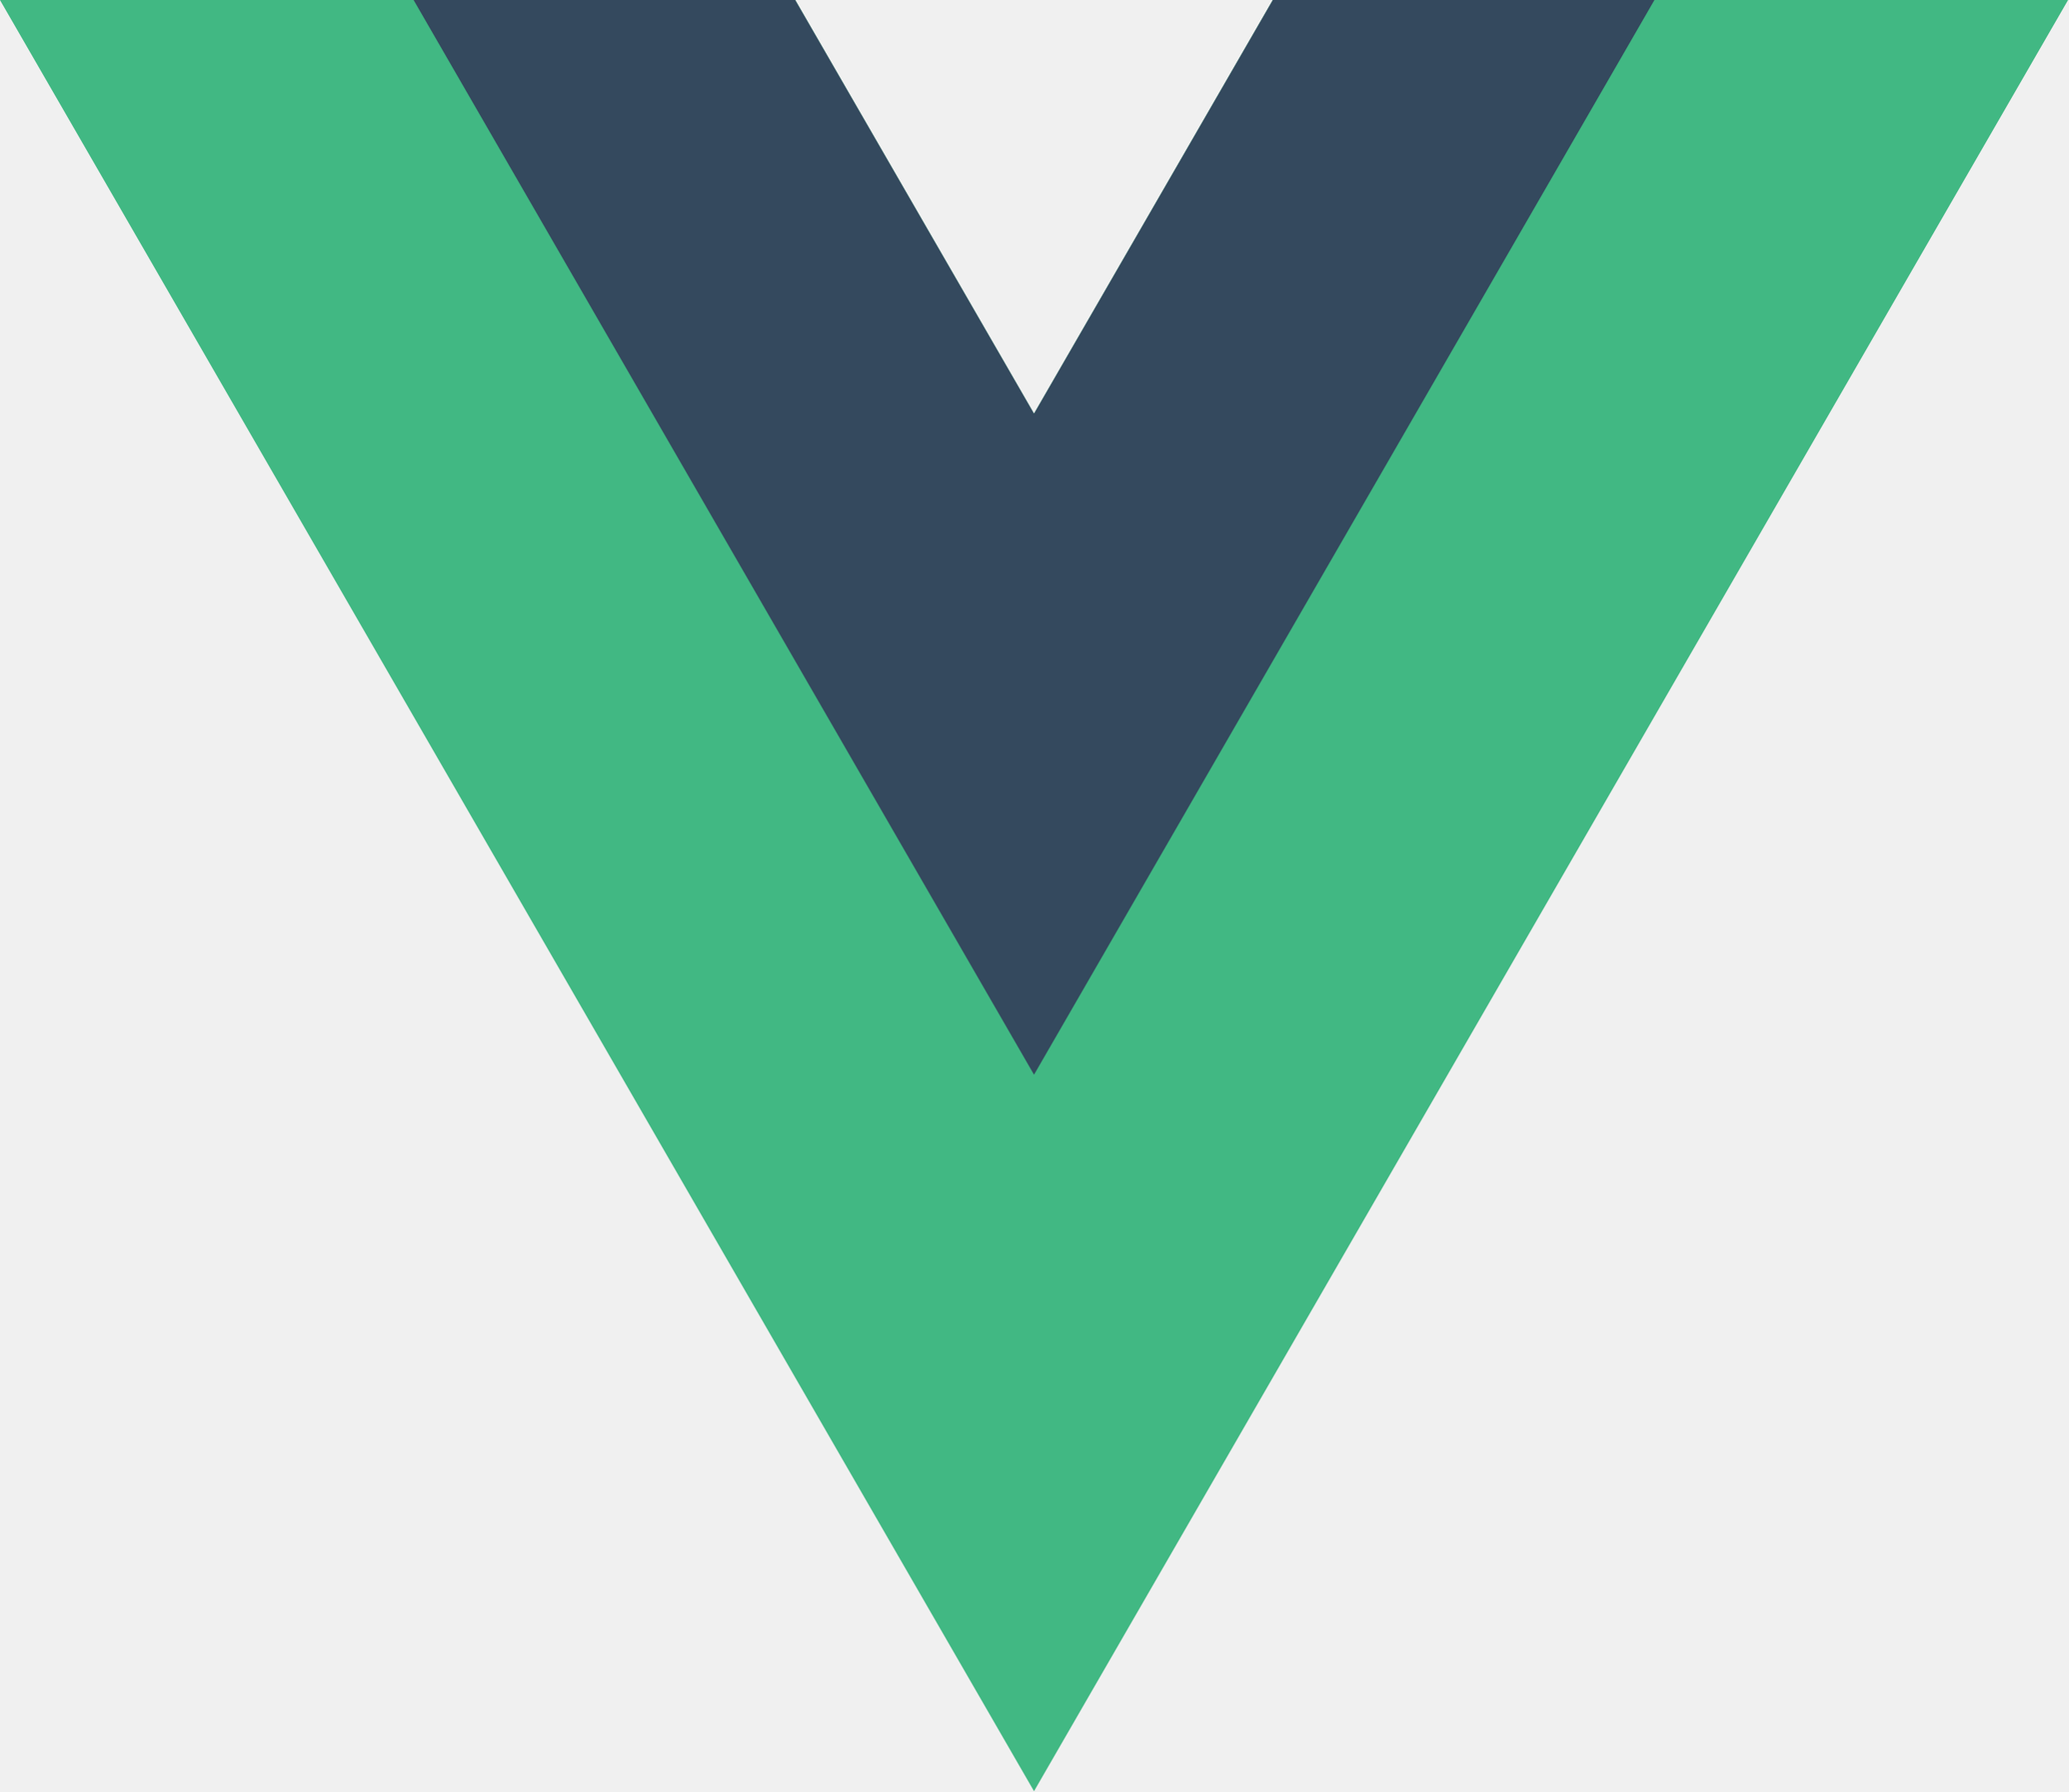
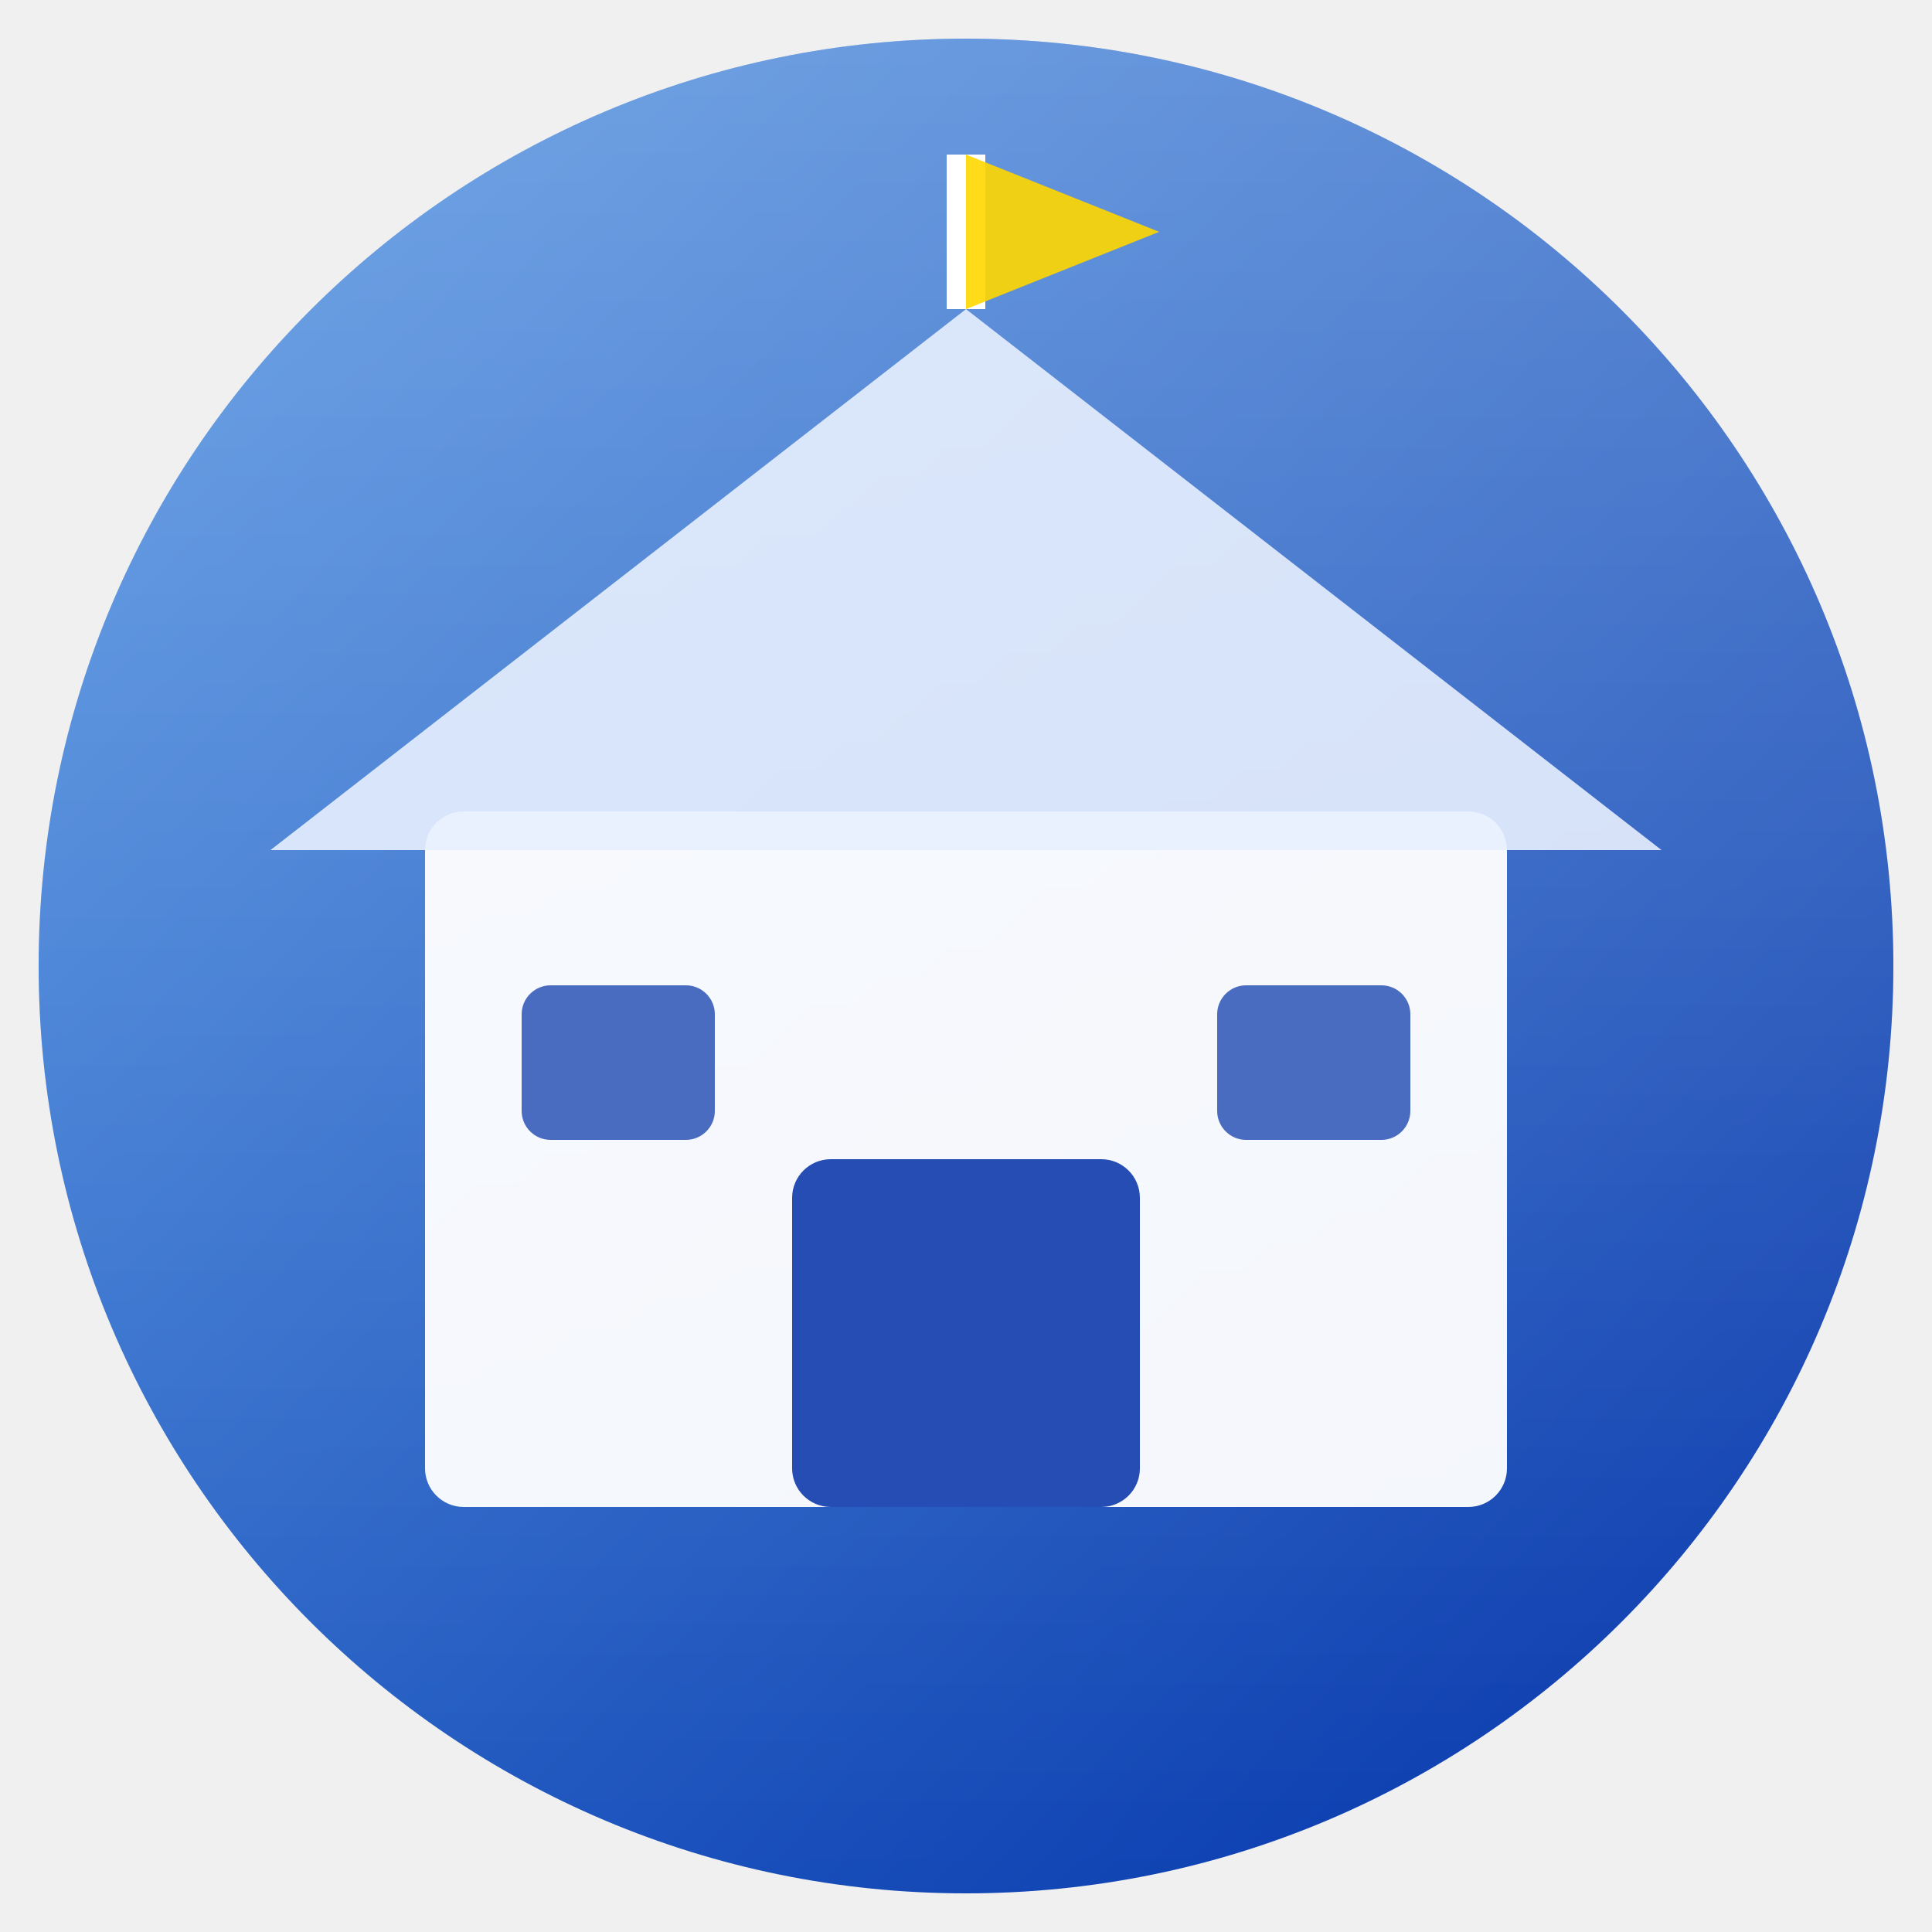
- <svg xmlns="http://www.w3.org/2000/svg" viewBox="0 0 261.76 226.69">
-   <path d="M161.096.001l-30.225 52.351L100.647.001H-.005l130.877 226.688L261.749.001z" fill="#41b883" />
-   <path d="M161.096.001l-30.225 52.351L100.647.001H52.346l78.526 136.01L209.398.001z" fill="#34495e" />
+ <svg xmlns="http://www.w3.org/2000/svg" viewBox="0 0 100 100" width="100" height="100">
+   <defs>
+     <linearGradient id="bg" x1="0%" y1="0%" x2="100%" y2="100%">
+       <stop offset="0%" style="stop-color:#4a90e2;stop-opacity:1" />
+       <stop offset="100%" style="stop-color:#002FA7;stop-opacity:1" />
+     </linearGradient>
+     <linearGradient id="shine" x1="0%" y1="0%" x2="0%" y2="100%">
+       <stop offset="0%" style="stop-color:#ffffff;stop-opacity:0.25" />
+       <stop offset="100%" style="stop-color:#ffffff;stop-opacity:0" />
+     </linearGradient>
+   </defs>
+   <circle cx="50" cy="50" r="48" fill="url(#bg)" />
+   <circle cx="50" cy="50" r="48" fill="url(#shine)" />
+   <rect x="22" y="42" width="56" height="36" rx="2" fill="#ffffff" opacity="0.95" />
+   <polygon points="50,16 14,44 86,44" fill="#e8f0fe" opacity="0.9" />
+   <rect x="41" y="60" width="18" height="18" rx="2" fill="#002FA7" opacity="0.85" />
+   <rect x="27" y="51" width="10" height="8" rx="1.5" fill="#002FA7" opacity="0.7" />
+   <rect x="63" y="51" width="10" height="8" rx="1.5" fill="#002FA7" opacity="0.7" />
+   <line x1="50" y1="16" x2="50" y2="8" stroke="#ffffff" stroke-width="2" />
+   <polygon points="50,8 60,12 50,16" fill="#FFD700" opacity="0.9" />
</svg>
